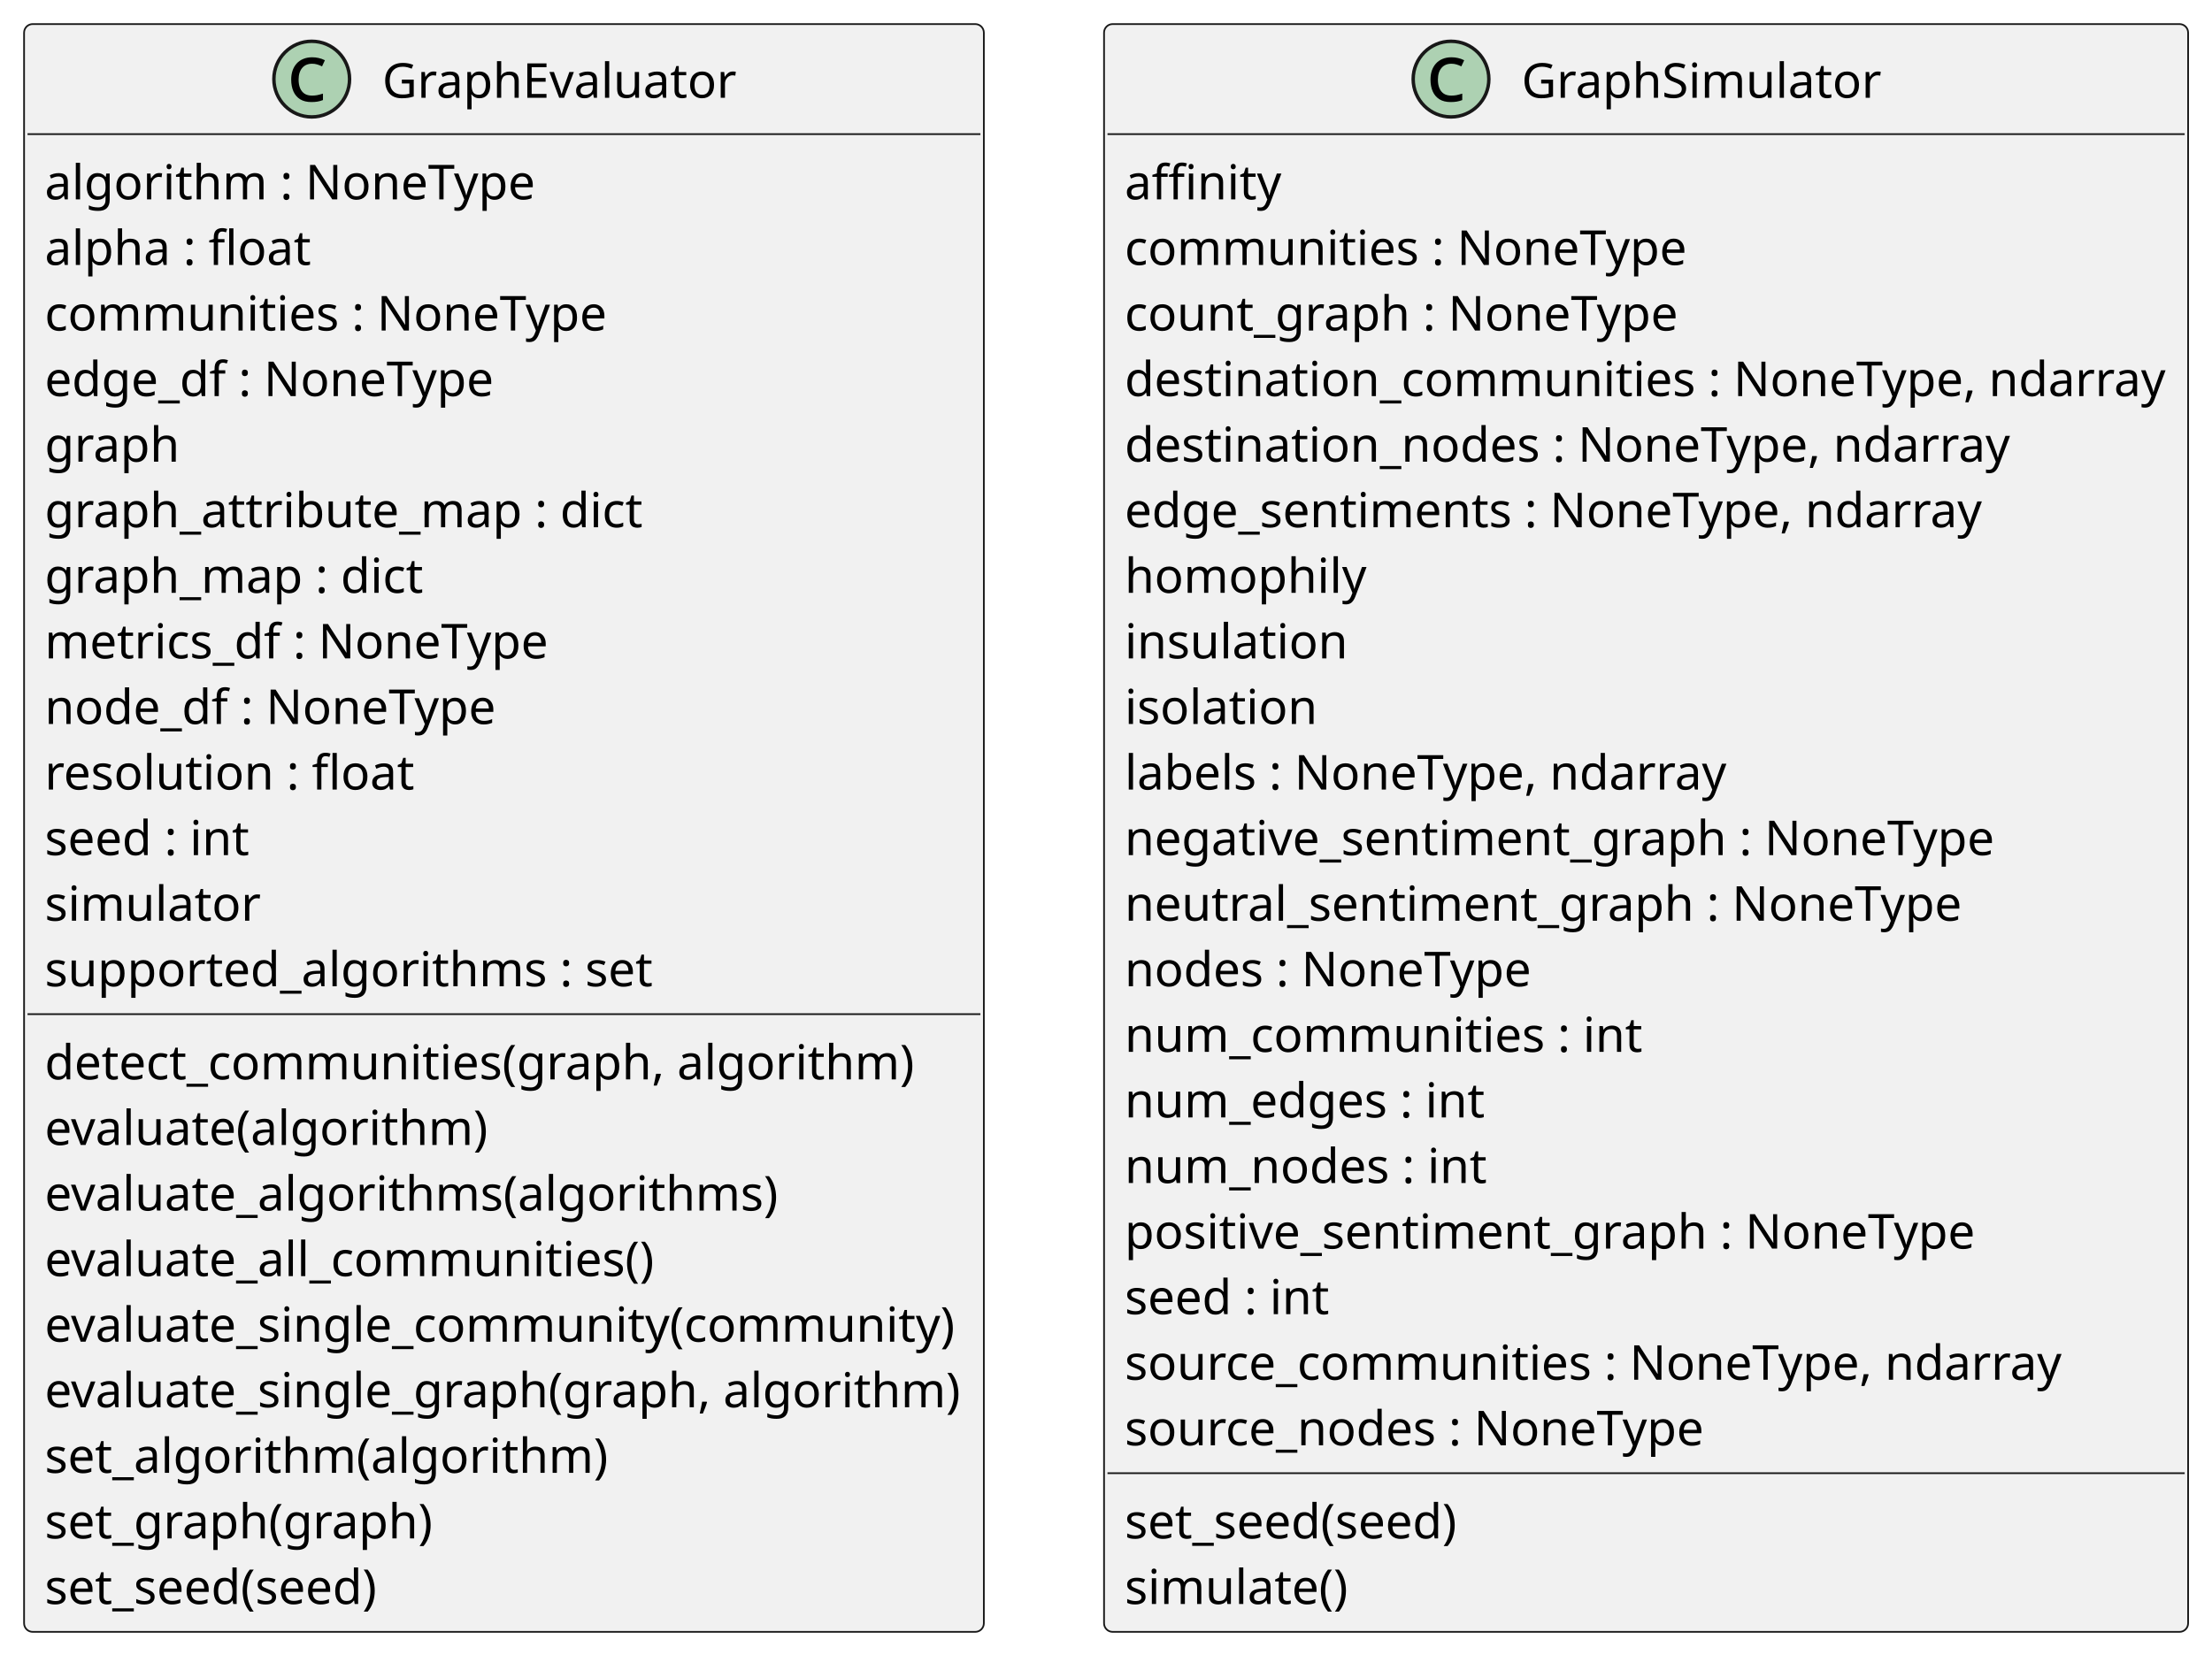
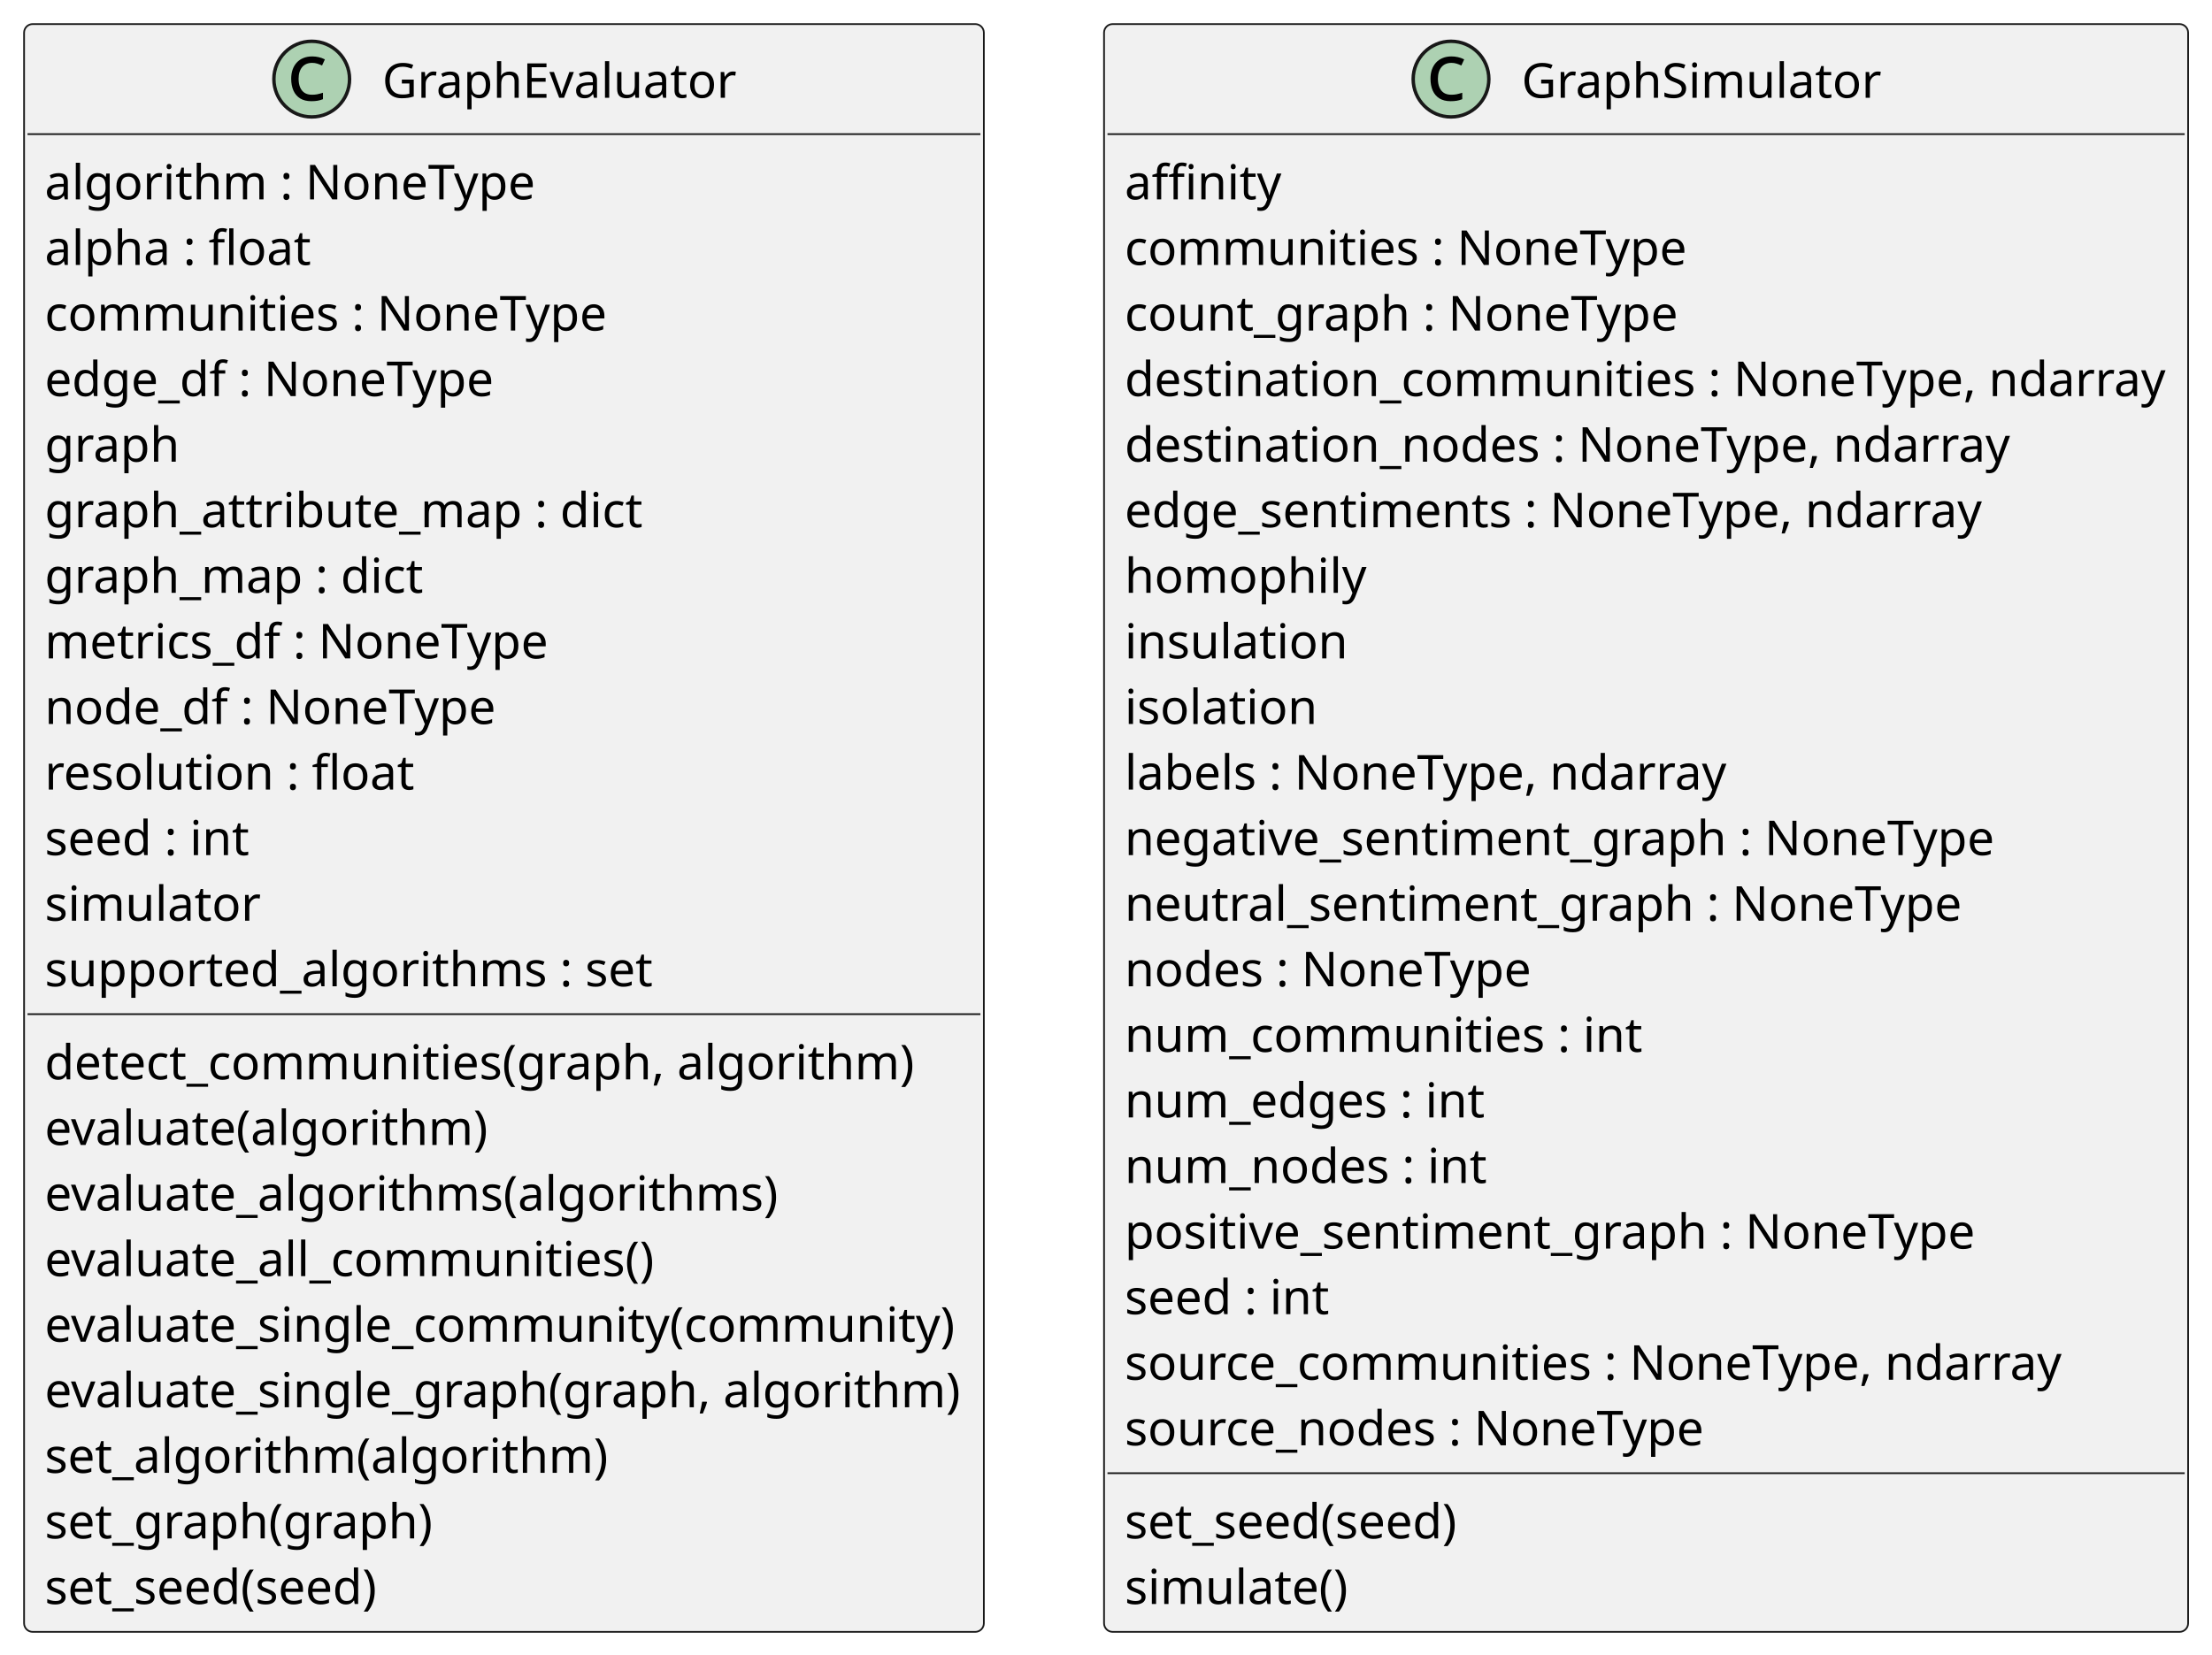
<svg xmlns="http://www.w3.org/2000/svg" contentStyleType="text/css" data-diagram-type="CLASS" height="481px" preserveAspectRatio="none" style="width:643px;height:481px;background:#FFFFFF;" version="1.1" viewBox="0 0 643 481" width="643px" zoomAndPan="magnify">
  <defs />
  <g>
    <g class="entity" data-qualified-name="sonetsim.sonetsim.GraphEvaluator" data-source-line="2" id="ent0002">
      <rect fill="#F1F1F1" height="467.494" rx="2.5" ry="2.5" style="stroke:#181818;stroke-width:0.5;" width="278.993" x="7" y="7" />
      <ellipse cx="90.615" cy="23" fill="#ADD1B2" rx="11" ry="11" style="stroke:#181818;stroke-width:1;" />
-       <path d="M90.724,18.531 Q89.802,18.531 89.068,18.844 Q88.349,19.156 87.849,19.75 Q87.349,20.328 87.068,21.203 Q86.802,22.078 86.802,23.172 Q86.802,24.609 87.24,25.656 Q87.693,26.703 88.537,27.25 Q89.396,27.797 90.708,27.797 Q91.49,27.797 92.177,27.672 Q92.88,27.531 93.88,27.219 L93.88,29.094 Q93.021,29.422 92.255,29.547 Q91.505,29.672 90.49,29.672 Q88.568,29.672 87.255,28.875 Q85.958,28.062 85.302,26.594 Q84.646,25.109 84.646,23.141 Q84.646,21.719 85.037,20.547 Q85.443,19.359 86.224,18.484 Q87.005,17.609 88.146,17.141 Q89.287,16.656 90.755,16.656 Q91.708,16.656 92.599,16.859 Q93.505,17.047 94.443,17.516 L93.615,19.297 Q92.833,18.922 92.177,18.734 Q91.521,18.531 90.724,18.531 Z " fill="#000000" />
+       <path d="M90.724,18.281 Q89.802,18.281 89.068,18.594 Q88.349,18.906 87.849,19.5 Q87.349,20.078 87.068,20.953 Q86.802,21.828 86.802,22.922 Q86.802,24.359 87.24,25.406 Q87.693,26.453 88.537,27 Q89.396,27.547 90.708,27.547 Q91.49,27.547 92.177,27.422 Q92.88,27.281 93.88,26.969 L93.88,28.844 Q93.021,29.172 92.255,29.297 Q91.505,29.422 90.49,29.422 Q88.568,29.422 87.255,28.625 Q85.958,27.812 85.302,26.344 Q84.646,24.859 84.646,22.891 Q84.646,21.469 85.037,20.297 Q85.443,19.109 86.224,18.234 Q87.005,17.359 88.146,16.891 Q89.287,16.406 90.755,16.406 Q91.708,16.406 92.599,16.609 Q93.505,16.797 94.443,17.266 L93.615,19.047 Q92.833,18.672 92.177,18.484 Q91.521,18.281 90.724,18.281 Z " fill="#000000" />
      <text fill="#000000" font-family="sans-serif" font-size="14" lengthAdjust="spacing" textLength="103.264" x="111.115" y="28.432">GraphEvaluator</text>
      <line style="stroke:#181818;stroke-width:0.5;" x1="8" x2="284.993" y1="39" y2="39" />
      <text fill="#000000" font-family="sans-serif" font-size="14" lengthAdjust="spacing" textLength="142.855" x="13" y="57.966">algorithm : NoneType</text>
      <text fill="#000000" font-family="sans-serif" font-size="14" lengthAdjust="spacing" textLength="77.42" x="13" y="77.034">alpha : float</text>
      <text fill="#000000" font-family="sans-serif" font-size="14" lengthAdjust="spacing" textLength="163.673" x="13" y="96.102">communities : NoneType</text>
      <text fill="#000000" font-family="sans-serif" font-size="14" lengthAdjust="spacing" textLength="130.774" x="13" y="115.17">edge_df : NoneType</text>
      <text fill="#000000" font-family="sans-serif" font-size="14" lengthAdjust="spacing" textLength="39.508" x="13" y="134.238">graph</text>
      <text fill="#000000" font-family="sans-serif" font-size="14" lengthAdjust="spacing" textLength="174.089" x="13" y="153.305">graph_attribute_map : dict</text>
      <text fill="#000000" font-family="sans-serif" font-size="14" lengthAdjust="spacing" textLength="110.306" x="13" y="172.373">graph_map : dict</text>
      <text fill="#000000" font-family="sans-serif" font-size="14" lengthAdjust="spacing" textLength="146.621" x="13" y="191.441">metrics_df : NoneType</text>
      <text fill="#000000" font-family="sans-serif" font-size="14" lengthAdjust="spacing" textLength="131.389" x="13" y="210.509">node_df : NoneType</text>
      <text fill="#000000" font-family="sans-serif" font-size="14" lengthAdjust="spacing" textLength="107.744" x="13" y="229.577">resolution : float</text>
      <text fill="#000000" font-family="sans-serif" font-size="14" lengthAdjust="spacing" textLength="59.458" x="13" y="248.645">seed : int</text>
      <text fill="#000000" font-family="sans-serif" font-size="14" lengthAdjust="spacing" textLength="62.832" x="13" y="267.713">simulator</text>
      <text fill="#000000" font-family="sans-serif" font-size="14" lengthAdjust="spacing" textLength="176.735" x="13" y="286.781">supported_algorithms : set</text>
      <line style="stroke:#181818;stroke-width:0.5;" x1="8" x2="284.993" y1="294.883" y2="294.883" />
      <text fill="#000000" font-family="sans-serif" font-size="14" lengthAdjust="spacing" textLength="253.035" x="13" y="313.849">detect_communities(graph, algorithm)</text>
      <text fill="#000000" font-family="sans-serif" font-size="14" lengthAdjust="spacing" textLength="129.065" x="13" y="332.917">evaluate(algorithm)</text>
      <text fill="#000000" font-family="sans-serif" font-size="14" lengthAdjust="spacing" textLength="213.429" x="13" y="351.985">evaluate_algorithms(algorithms)</text>
      <text fill="#000000" font-family="sans-serif" font-size="14" lengthAdjust="spacing" textLength="177.393" x="13" y="371.053">evaluate_all_communities()</text>
      <text fill="#000000" font-family="sans-serif" font-size="14" lengthAdjust="spacing" textLength="264.809" x="13" y="390.12">evaluate_single_community(community)</text>
      <text fill="#000000" font-family="sans-serif" font-size="14" lengthAdjust="spacing" textLength="266.993" x="13" y="409.188">evaluate_single_graph(graph, algorithm)</text>
      <text fill="#000000" font-family="sans-serif" font-size="14" lengthAdjust="spacing" textLength="163.743" x="13" y="428.256">set_algorithm(algorithm)</text>
      <text fill="#000000" font-family="sans-serif" font-size="14" lengthAdjust="spacing" textLength="113.288" x="13" y="447.324">set_graph(graph)</text>
      <text fill="#000000" font-family="sans-serif" font-size="14" lengthAdjust="spacing" textLength="96.488" x="13" y="466.392">set_seed(seed)</text>
    </g>
    <g class="entity" data-qualified-name="sonetsim.sonetsim.GraphSimulator" data-source-line="26" id="ent0003">
      <rect fill="#F1F1F1" height="467.494" rx="2.5" ry="2.5" style="stroke:#181818;stroke-width:0.5;" width="315.127" x="320.93" y="7" />
      <ellipse cx="421.793" cy="23" fill="#ADD1B2" rx="11" ry="11" style="stroke:#181818;stroke-width:1;" />
-       <path d="M421.902,18.531 Q420.98,18.531 420.246,18.844 Q419.527,19.156 419.027,19.75 Q418.527,20.328 418.246,21.203 Q417.98,22.078 417.98,23.172 Q417.98,24.609 418.418,25.656 Q418.871,26.703 419.714,27.25 Q420.574,27.797 421.886,27.797 Q422.668,27.797 423.355,27.672 Q424.058,27.531 425.058,27.219 L425.058,29.094 Q424.199,29.422 423.433,29.547 Q422.683,29.672 421.668,29.672 Q419.746,29.672 418.433,28.875 Q417.136,28.062 416.48,26.594 Q415.824,25.109 415.824,23.141 Q415.824,21.719 416.214,20.547 Q416.621,19.359 417.402,18.484 Q418.183,17.609 419.324,17.141 Q420.464,16.656 421.933,16.656 Q422.886,16.656 423.777,16.859 Q424.683,17.047 425.621,17.516 L424.793,19.297 Q424.011,18.922 423.355,18.734 Q422.699,18.531 421.902,18.531 Z " fill="#000000" />
+       <path d="M421.902,18.281 Q420.98,18.281 420.246,18.594 Q419.527,18.906 419.027,19.5 Q418.527,20.078 418.246,20.953 Q417.98,21.828 417.98,22.922 Q417.98,24.359 418.418,25.406 Q418.871,26.453 419.714,27 Q420.574,27.547 421.886,27.547 Q422.668,27.547 423.355,27.422 Q424.058,27.281 425.058,26.969 L425.058,28.844 Q424.199,29.172 423.433,29.297 Q422.683,29.422 421.668,29.422 Q419.746,29.422 418.433,28.625 Q417.136,27.812 416.48,26.344 Q415.824,24.859 415.824,22.891 Q415.824,21.469 416.214,20.297 Q416.621,19.109 417.402,18.234 Q418.183,17.359 419.324,16.891 Q420.464,16.406 421.933,16.406 Q422.886,16.406 423.777,16.609 Q424.683,16.797 425.621,17.266 L424.793,19.047 Q424.011,18.672 423.355,18.484 Q422.699,18.281 421.902,18.281 Z " fill="#000000" />
      <text fill="#000000" font-family="sans-serif" font-size="14" lengthAdjust="spacing" textLength="104.902" x="442.293" y="28.432">GraphSimulator</text>
      <line style="stroke:#181818;stroke-width:0.5;" x1="321.93" x2="635.057" y1="39" y2="39" />
      <text fill="#000000" font-family="sans-serif" font-size="14" lengthAdjust="spacing" textLength="45.556" x="326.93" y="57.966">affinity</text>
      <text fill="#000000" font-family="sans-serif" font-size="14" lengthAdjust="spacing" textLength="163.673" x="326.93" y="77.034">communities : NoneType</text>
      <text fill="#000000" font-family="sans-serif" font-size="14" lengthAdjust="spacing" textLength="161.391" x="326.93" y="96.102">count_graph : NoneType</text>
      <text fill="#000000" font-family="sans-serif" font-size="14" lengthAdjust="spacing" textLength="303.127" x="326.93" y="115.17">destination_communities : NoneType, ndarray</text>
      <text fill="#000000" font-family="sans-serif" font-size="14" lengthAdjust="spacing" textLength="257.907" x="326.93" y="134.238">destination_nodes : NoneType, ndarray</text>
      <text fill="#000000" font-family="sans-serif" font-size="14" lengthAdjust="spacing" textLength="249.731" x="326.93" y="153.305">edge_sentiments : NoneType, ndarray</text>
      <text fill="#000000" font-family="sans-serif" font-size="14" lengthAdjust="spacing" textLength="70.308" x="326.93" y="172.373">homophily</text>
      <text fill="#000000" font-family="sans-serif" font-size="14" lengthAdjust="spacing" textLength="64.876" x="326.93" y="191.441">insulation</text>
      <text fill="#000000" font-family="sans-serif" font-size="14" lengthAdjust="spacing" textLength="56.042" x="326.93" y="210.509">isolation</text>
      <text fill="#000000" font-family="sans-serif" font-size="14" lengthAdjust="spacing" textLength="175.475" x="326.93" y="229.577">labels : NoneType, ndarray</text>
      <text fill="#000000" font-family="sans-serif" font-size="14" lengthAdjust="spacing" textLength="253.357" x="326.93" y="248.645">negative_sentiment_graph : NoneType</text>
      <text fill="#000000" font-family="sans-serif" font-size="14" lengthAdjust="spacing" textLength="244.173" x="326.93" y="267.713">neutral_sentiment_graph : NoneType</text>
      <text fill="#000000" font-family="sans-serif" font-size="14" lengthAdjust="spacing" textLength="118.454" x="326.93" y="286.781">nodes : NoneType</text>
      <text fill="#000000" font-family="sans-serif" font-size="14" lengthAdjust="spacing" textLength="150.513" x="326.93" y="305.849">num_communities : int</text>
      <text fill="#000000" font-family="sans-serif" font-size="14" lengthAdjust="spacing" textLength="104.678" x="326.93" y="324.917">num_edges : int</text>
      <text fill="#000000" font-family="sans-serif" font-size="14" lengthAdjust="spacing" textLength="105.294" x="326.93" y="343.985">num_nodes : int</text>
      <text fill="#000000" font-family="sans-serif" font-size="14" lengthAdjust="spacing" textLength="247.743" x="326.93" y="363.053">positive_sentiment_graph : NoneType</text>
      <text fill="#000000" font-family="sans-serif" font-size="14" lengthAdjust="spacing" textLength="59.458" x="326.93" y="382.12">seed : int</text>
      <text fill="#000000" font-family="sans-serif" font-size="14" lengthAdjust="spacing" textLength="273.181" x="326.93" y="401.188">source_communities : NoneType, ndarray</text>
      <text fill="#000000" font-family="sans-serif" font-size="14" lengthAdjust="spacing" textLength="168.895" x="326.93" y="420.256">source_nodes : NoneType</text>
      <line style="stroke:#181818;stroke-width:0.5;" x1="321.93" x2="635.057" y1="428.358" y2="428.358" />
      <text fill="#000000" font-family="sans-serif" font-size="14" lengthAdjust="spacing" textLength="96.488" x="326.93" y="447.324">set_seed(seed)</text>
      <text fill="#000000" font-family="sans-serif" font-size="14" lengthAdjust="spacing" textLength="64.876" x="326.93" y="466.392">simulate()</text>
    </g>
  </g>
</svg>
